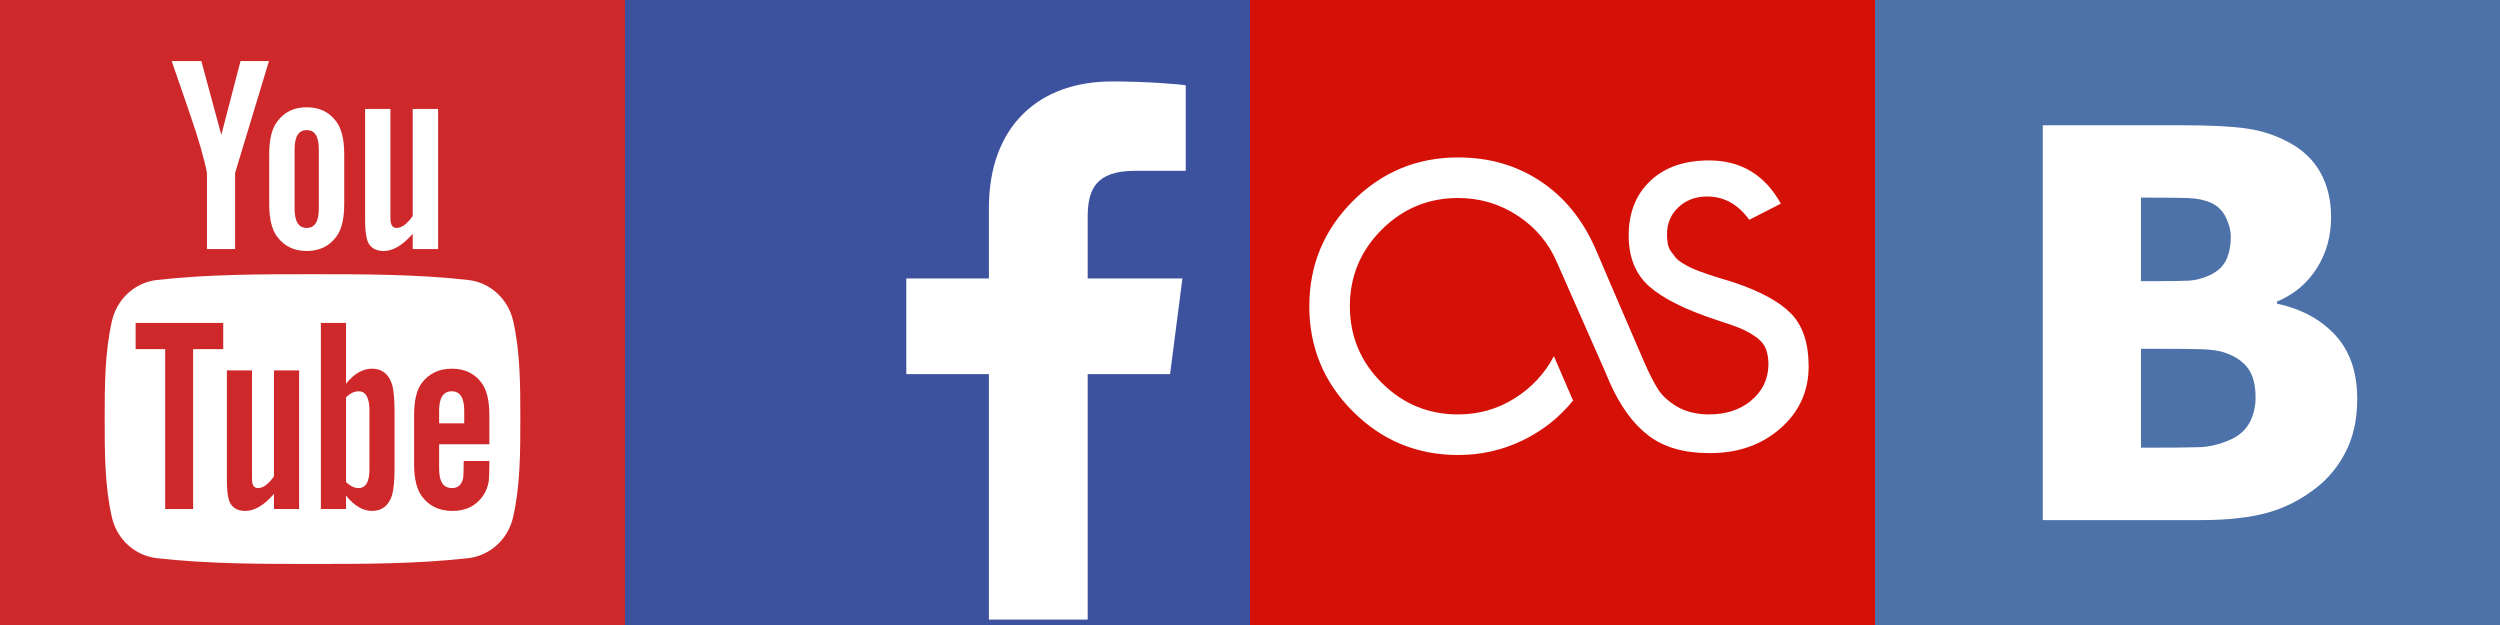
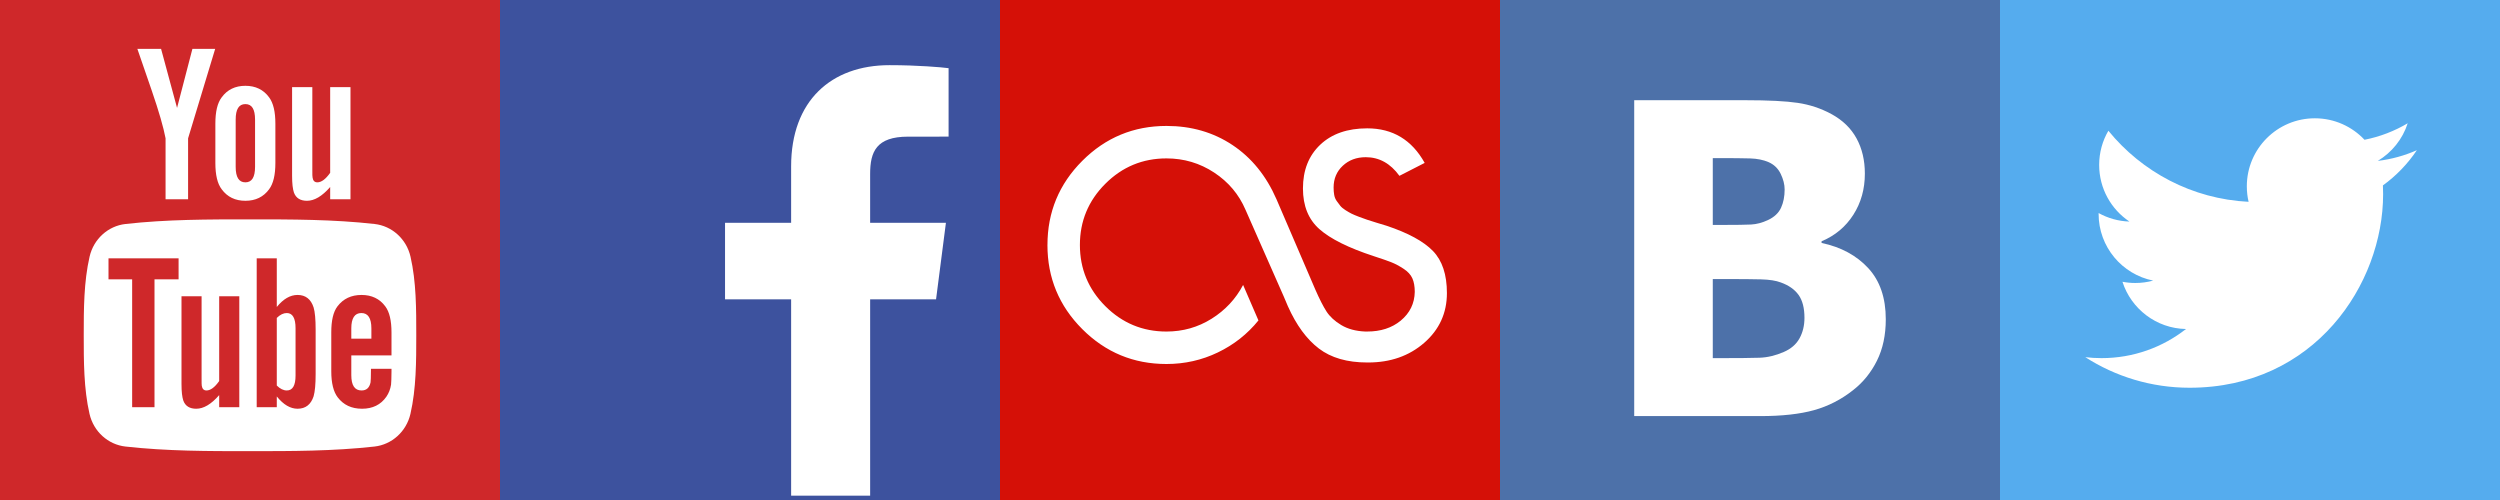
- <svg xmlns="http://www.w3.org/2000/svg" width="400" height="100" id="svg3297" version="1.1">
-   <defs id="defs3299" />
+ <svg xmlns="http://www.w3.org/2000/svg" width="500" height="100" id="svg3297" version="1.1">
+   <defs id="defs3299">
+     <clipPath id="clipPath18" clipPathUnits="userSpaceOnUse">
+       <path id="path20-7" d="M 0,2221.78 0,0 l 2733.9,0 0,2221.78 -2733.9,0 z" />
+     </clipPath>
+   </defs>
  <g id="layer1" transform="translate(0,-952.3622)">
    <g id="g3041">
      <path d="m 0,1052.362 100,0 0,-100 -100,0 0,100 z" style="fill:#cf282a;fill-opacity:1;fill-rule:nonzero;stroke:none" id="path14" />
      <path d="m 43.037,962.132 -4.554,0 -3.073,11.811 -3.196,-11.811 -4.742,0 c 0.949,2.785 1.939,5.589 2.888,8.378 1.443,4.196 2.346,7.357 2.753,9.517 l 0,12.183 4.505,0 0,-12.183 5.418,-17.895 z m 12.039,22.821 0,-7.853 c 0,-2.394 -0.411,-4.144 -1.263,-5.28 -1.125,-1.53 -2.704,-2.297 -4.738,-2.297 -2.023,0 -3.607,0.767 -4.73,2.297 -0.865,1.136 -1.272,2.886 -1.272,5.28 l 0,7.853 c 0,2.383 0.407,4.148 1.272,5.273 1.123,1.527 2.707,2.294 4.73,2.294 2.034,0 3.613,-0.767 4.738,-2.294 0.852,-1.125 1.263,-2.89 1.263,-5.273 z m -4.064,0.766 c 0,2.073 -0.627,3.11 -1.936,3.11 -1.311,0 -1.94,-1.038 -1.94,-3.11 l 0,-9.432 c 0,-2.074 0.629,-3.106 1.94,-3.106 1.309,0 1.936,1.032 1.936,3.106 l 0,9.432 z m 19.085,6.491 0,-22.415 -4.063,0 0,17.132 c -0.902,1.271 -1.755,1.902 -2.567,1.902 -0.546,0 -0.863,-0.321 -0.951,-0.951 -0.05,-0.131 -0.05,-0.628 -0.05,-1.582 l 0,-16.501 -4.049,0 0,17.724 c 0,1.582 0.137,2.655 0.362,3.333 0.404,1.136 1.306,1.668 2.615,1.668 1.481,0 3.022,-0.901 4.641,-2.756 l 0,2.446 4.063,0" style="fill:#ffffff;fill-opacity:1;fill-rule:nonzero;stroke:none" id="path16" />
      <path d="m 83.254,1019.415 c 0,5.184 -0.004,10.686 -1.166,15.722 -0.812,3.535 -3.705,6.142 -7.188,6.534 -8.247,0.921 -16.596,0.926 -24.904,0.921 -8.311,0.01 -16.657,0 -24.904,-0.921 -3.484,-0.392 -6.376,-2.999 -7.188,-6.534 -1.157,-5.036 -1.157,-10.537 -1.157,-15.722 0,-5.191 0.011,-10.682 1.171,-15.724 0.812,-3.534 3.704,-6.144 7.187,-6.531 8.247,-0.924 16.595,-0.925 24.904,-0.924 8.308,-10e-4 16.657,0 24.904,0.924 3.484,0.387 6.377,2.998 7.188,6.531 1.158,5.042 1.153,10.533 1.153,15.724" style="fill:#ffffff;fill-opacity:1;fill-rule:nonzero;stroke:none" id="path18" />
      <path d="m 35.717,1008.227 0,-4.193 -14.016,0 0,4.193 4.729,0 0,25.577 4.47,0 0,-25.577 4.817,0 z m 8.119,25.577 0,-2.419 c -1.595,1.833 -3.113,2.725 -4.591,2.725 -1.296,0 -2.189,-0.525 -2.589,-1.651 -0.221,-0.674 -0.356,-1.73 -0.356,-3.297 l 0,-17.541 4.018,0 0,16.332 c 0,0.94 0,1.433 0.037,1.563 0.098,0.622 0.403,0.938 0.94,0.938 0.806,0 1.653,-0.622 2.541,-1.879 l 0,-16.954 4.024,0 0,22.183 -4.024,0 z m 15.274,-6.339 c 0,2.004 -0.59,2.99 -1.749,2.99 -0.66,0 -1.332,-0.316 -2.004,-0.986 l 0,-13.522 c 0.672,-0.661 1.344,-0.978 2.004,-0.978 1.158,0 1.749,1.028 1.749,3.028 l 0,9.468 z m 4.018,-0.316 0,-8.835 c 0,-2.098 -0.137,-3.568 -0.405,-4.46 -0.536,-1.661 -1.611,-2.503 -3.213,-2.503 -1.476,0 -2.853,0.809 -4.152,2.405 l 0,-9.723 -4.018,0 0,29.77 4.018,0 0,-2.15 c 1.344,1.661 2.722,2.456 4.152,2.456 1.602,0 2.677,-0.843 3.213,-2.493 0.268,-0.938 0.405,-2.418 0.405,-4.468 z m 11.15,-7.05 -4.017,0 0,-2.05 c 0,-2.051 0.672,-3.08 2.016,-3.08 1.327,0 2,1.028 2,3.08 l 0,2.05 z m 4.021,6.608 0,-0.585 -4.104,0 c 0,1.614 -0.048,2.5 -0.085,2.72 -0.232,1.073 -0.81,1.612 -1.798,1.612 -1.378,0 -2.051,-1.023 -2.051,-3.077 l 0,-3.93 8.038,0 0,-4.594 c 0,-2.373 -0.405,-4.107 -1.247,-5.227 -1.125,-1.521 -2.724,-2.274 -4.741,-2.274 -2.051,0 -3.655,0.754 -4.813,2.274 -0.856,1.12 -1.242,2.854 -1.242,5.227 l 0,7.771 c 0,2.351 0.437,4.106 1.29,5.212 1.16,1.517 2.76,2.274 4.867,2.274 2.098,0 3.746,-0.795 4.86,-2.404 0.486,-0.711 0.801,-1.521 0.937,-2.408 0.037,-0.405 0.089,-1.298 0.089,-2.59" style="fill:#cf282a;fill-opacity:1;fill-rule:nonzero;stroke:none" id="path20" />
    </g>
    <g id="g3047">
      <path d="m 100,1052.362 100,0 0,-100 -100,0 0,100 z" style="fill:#3d529e;fill-opacity:1;fill-rule:nonzero;stroke:none" id="path100" />
      <path d="m 187.212,1012.223 1.973,-15.307 -15.157,0 0,-9.772 c 0,-4.432 1.236,-7.452 7.591,-7.452 l 8.099,-0.004 0,-13.691 c -1.399,-0.187 -6.205,-0.603 -11.808,-0.603 -11.688,0 -19.684,7.135 -19.684,20.235 l 0,11.287 -13.219,0 0,15.307 13.219,0 0,39.275 15.803,0 0,-39.275 13.184,0" style="fill:#ffffff;fill-opacity:1;fill-rule:nonzero;stroke:none" id="path102" />
    </g>
    <g id="g3051">
      <path d="m 200,1052.362 100,0 0,-100 -100,0 0,100 z" style="fill:#d51007;fill-opacity:1;fill-rule:nonzero;stroke:none" id="path100-7" />
      <path id="path4" d="m 209.492,1001.355 q 0,-9.859 6.973,-16.832 6.973,-6.973 16.832,-6.973 7.454,0 13.195,3.817 5.741,3.817 8.807,10.851 0.902,2.164 7.755,18.035 1.262,2.886 2.254,4.418 0.992,1.533 2.946,2.705 1.954,1.172 4.779,1.292 l 0.421,0 q 4.028,0 6.673,-2.164 2.765,-2.284 2.825,-5.771 0,-1.623 -0.481,-2.705 -0.481,-1.082 -1.773,-1.924 -1.292,-0.842 -2.435,-1.292 -1.142,-0.451 -3.547,-1.232 -7.514,-2.465 -10.821,-5.38 -3.306,-2.916 -3.306,-8.146 0,-5.47 3.457,-8.747 3.457,-3.276 9.408,-3.276 7.635,0 11.482,6.913 l -5.05,2.585 q -2.705,-3.727 -6.733,-3.727 -2.765,0 -4.599,1.713 -1.834,1.713 -1.834,4.358 0,0.781 0.12,1.473 0.12,0.691 0.511,1.232 0.391,0.541 0.721,0.962 0.331,0.421 1.052,0.872 0.721,0.451 1.202,0.691 0.481,0.24 1.503,0.631 1.022,0.391 1.593,0.571 0.571,0.18 1.894,0.601 1.323,0.421 1.984,0.601 6.492,2.164 9.288,5.05 2.795,2.886 2.795,8.416 0,6.011 -4.569,9.979 -4.509,3.908 -11.182,3.908 l -0.18,0 q -6.012,0 -9.679,-2.795 -3.667,-2.795 -6.192,-8.446 l -0.842,-1.984 -7.635,-17.313 q -1.984,-4.629 -6.282,-7.454 -4.298,-2.825 -9.528,-2.825 -7.154,0 -12.234,5.08 -5.08,5.08 -5.08,12.234 0,7.154 5.08,12.234 5.08,5.08 12.234,5.08 4.929,0 9.017,-2.555 4.088,-2.555 6.312,-6.763 l 3.066,7.094 q -3.306,4.088 -8.116,6.402 -4.809,2.314 -10.28,2.314 -9.859,0 -16.832,-6.973 -6.973,-6.973 -6.973,-16.832 z" style="fill:#ffffff" />
    </g>
    <g id="g3055">
      <rect y="952.362" x="300" height="100" width="100" id="rect4132" style="fill:#4d71a9;fill-opacity:1;stroke:none" />
      <path id="rect3780" d="m 326.842,972.405 0,63.176 25.184,0 c 4.366,0 7.962,-0.399 10.791,-1.191 2.831,-0.79 5.429,-2.125 7.794,-3.992 2.001,-1.555 3.594,-3.518 4.777,-5.893 1.183,-2.376 1.769,-5.137 1.769,-8.276 0,-4.298 -1.169,-7.709 -3.507,-10.24 -2.338,-2.531 -5.448,-4.216 -9.335,-5.037 l 0,-0.335 c 2.704,-1.13 4.823,-2.904 6.358,-5.308 1.535,-2.404 2.3,-5.141 2.3,-8.223 0,-2.659 -0.552,-5.005 -1.665,-7.043 -1.113,-2.036 -2.793,-3.663 -5.047,-4.88 -2.085,-1.131 -4.321,-1.872 -6.702,-2.226 -2.381,-0.354 -5.88,-0.533 -10.5,-0.533 z m 15.714,11.578 1.103,0 c 2.817,0 4.936,0.02 6.358,0.063 1.423,0.043 2.651,0.29 3.694,0.742 1.099,0.482 1.903,1.266 2.425,2.341 0.521,1.076 0.791,2.117 0.791,3.135 0,1.387 -0.24,2.601 -0.718,3.647 -0.48,1.048 -1.354,1.872 -2.622,2.466 -1.155,0.538 -2.277,0.831 -3.361,0.888 -1.084,0.057 -2.978,0.083 -5.682,0.083 l -1.988,0 z m 0,24.19 2.914,0 c 2.817,0 5.067,0.02 6.743,0.063 1.676,0.042 2.986,0.25 3.944,0.616 1.577,0.566 2.77,1.394 3.559,2.497 0.789,1.103 1.176,2.635 1.176,4.587 0,1.527 -0.328,2.894 -0.989,4.096 -0.662,1.202 -1.716,2.106 -3.153,2.727 -1.634,0.708 -3.24,1.094 -4.818,1.149 -1.577,0.058 -4.422,0.084 -8.533,0.084 l -0.843,0 z" style="fill:#ffffff;fill-opacity:1;stroke:none" />
    </g>
+     <rect style="fill:#55acee;fill-opacity:1;stroke:none;stroke-width:2;stroke-linecap:round;stroke-linejoin:miter;stroke-miterlimit:4;stroke-dasharray:none;stroke-opacity:1" id="rect4147" width="100" height="100" x="400" y="952.362" />
+     <path id="path22" style="fill:#ffffff;fill-opacity:1;fill-rule:nonzero;stroke:none" d="m 483.372,982.399 c -2.44,1.082 -5.062,1.813 -7.814,2.142 2.809,-1.684 4.966,-4.35 5.982,-7.527 -2.629,1.559 -5.54,2.691 -8.639,3.302 -2.482,-2.644 -6.018,-4.296 -9.931,-4.296 -7.514,0 -13.605,6.091 -13.605,13.605 0,1.066 0.121,2.105 0.352,3.1 -11.307,-0.567 -21.332,-5.984 -28.042,-14.215 -1.171,2.009 -1.842,4.346 -1.842,6.84 0,4.72 2.402,8.884 6.052,11.324 -2.23,-0.07 -4.328,-0.683 -6.162,-1.702 -9.7e-4,0.057 -9.7e-4,0.114 -9.7e-4,0.171 0,6.592 4.69,12.091 10.913,13.34 -1.142,0.311 -2.344,0.477 -3.584,0.477 -0.877,0 -1.729,-0.085 -2.56,-0.244 1.731,5.405 6.756,9.339 12.709,9.448 -4.656,3.649 -10.522,5.824 -16.896,5.824 -1.098,0 -2.181,-0.065 -3.245,-0.19 6.021,3.86 13.172,6.112 20.855,6.112 25.025,0 38.709,-20.731 38.709,-38.709 0,-0.59 -0.013,-1.177 -0.039,-1.76 2.658,-1.918 4.965,-4.314 6.789,-7.043" />
  </g>
</svg>
